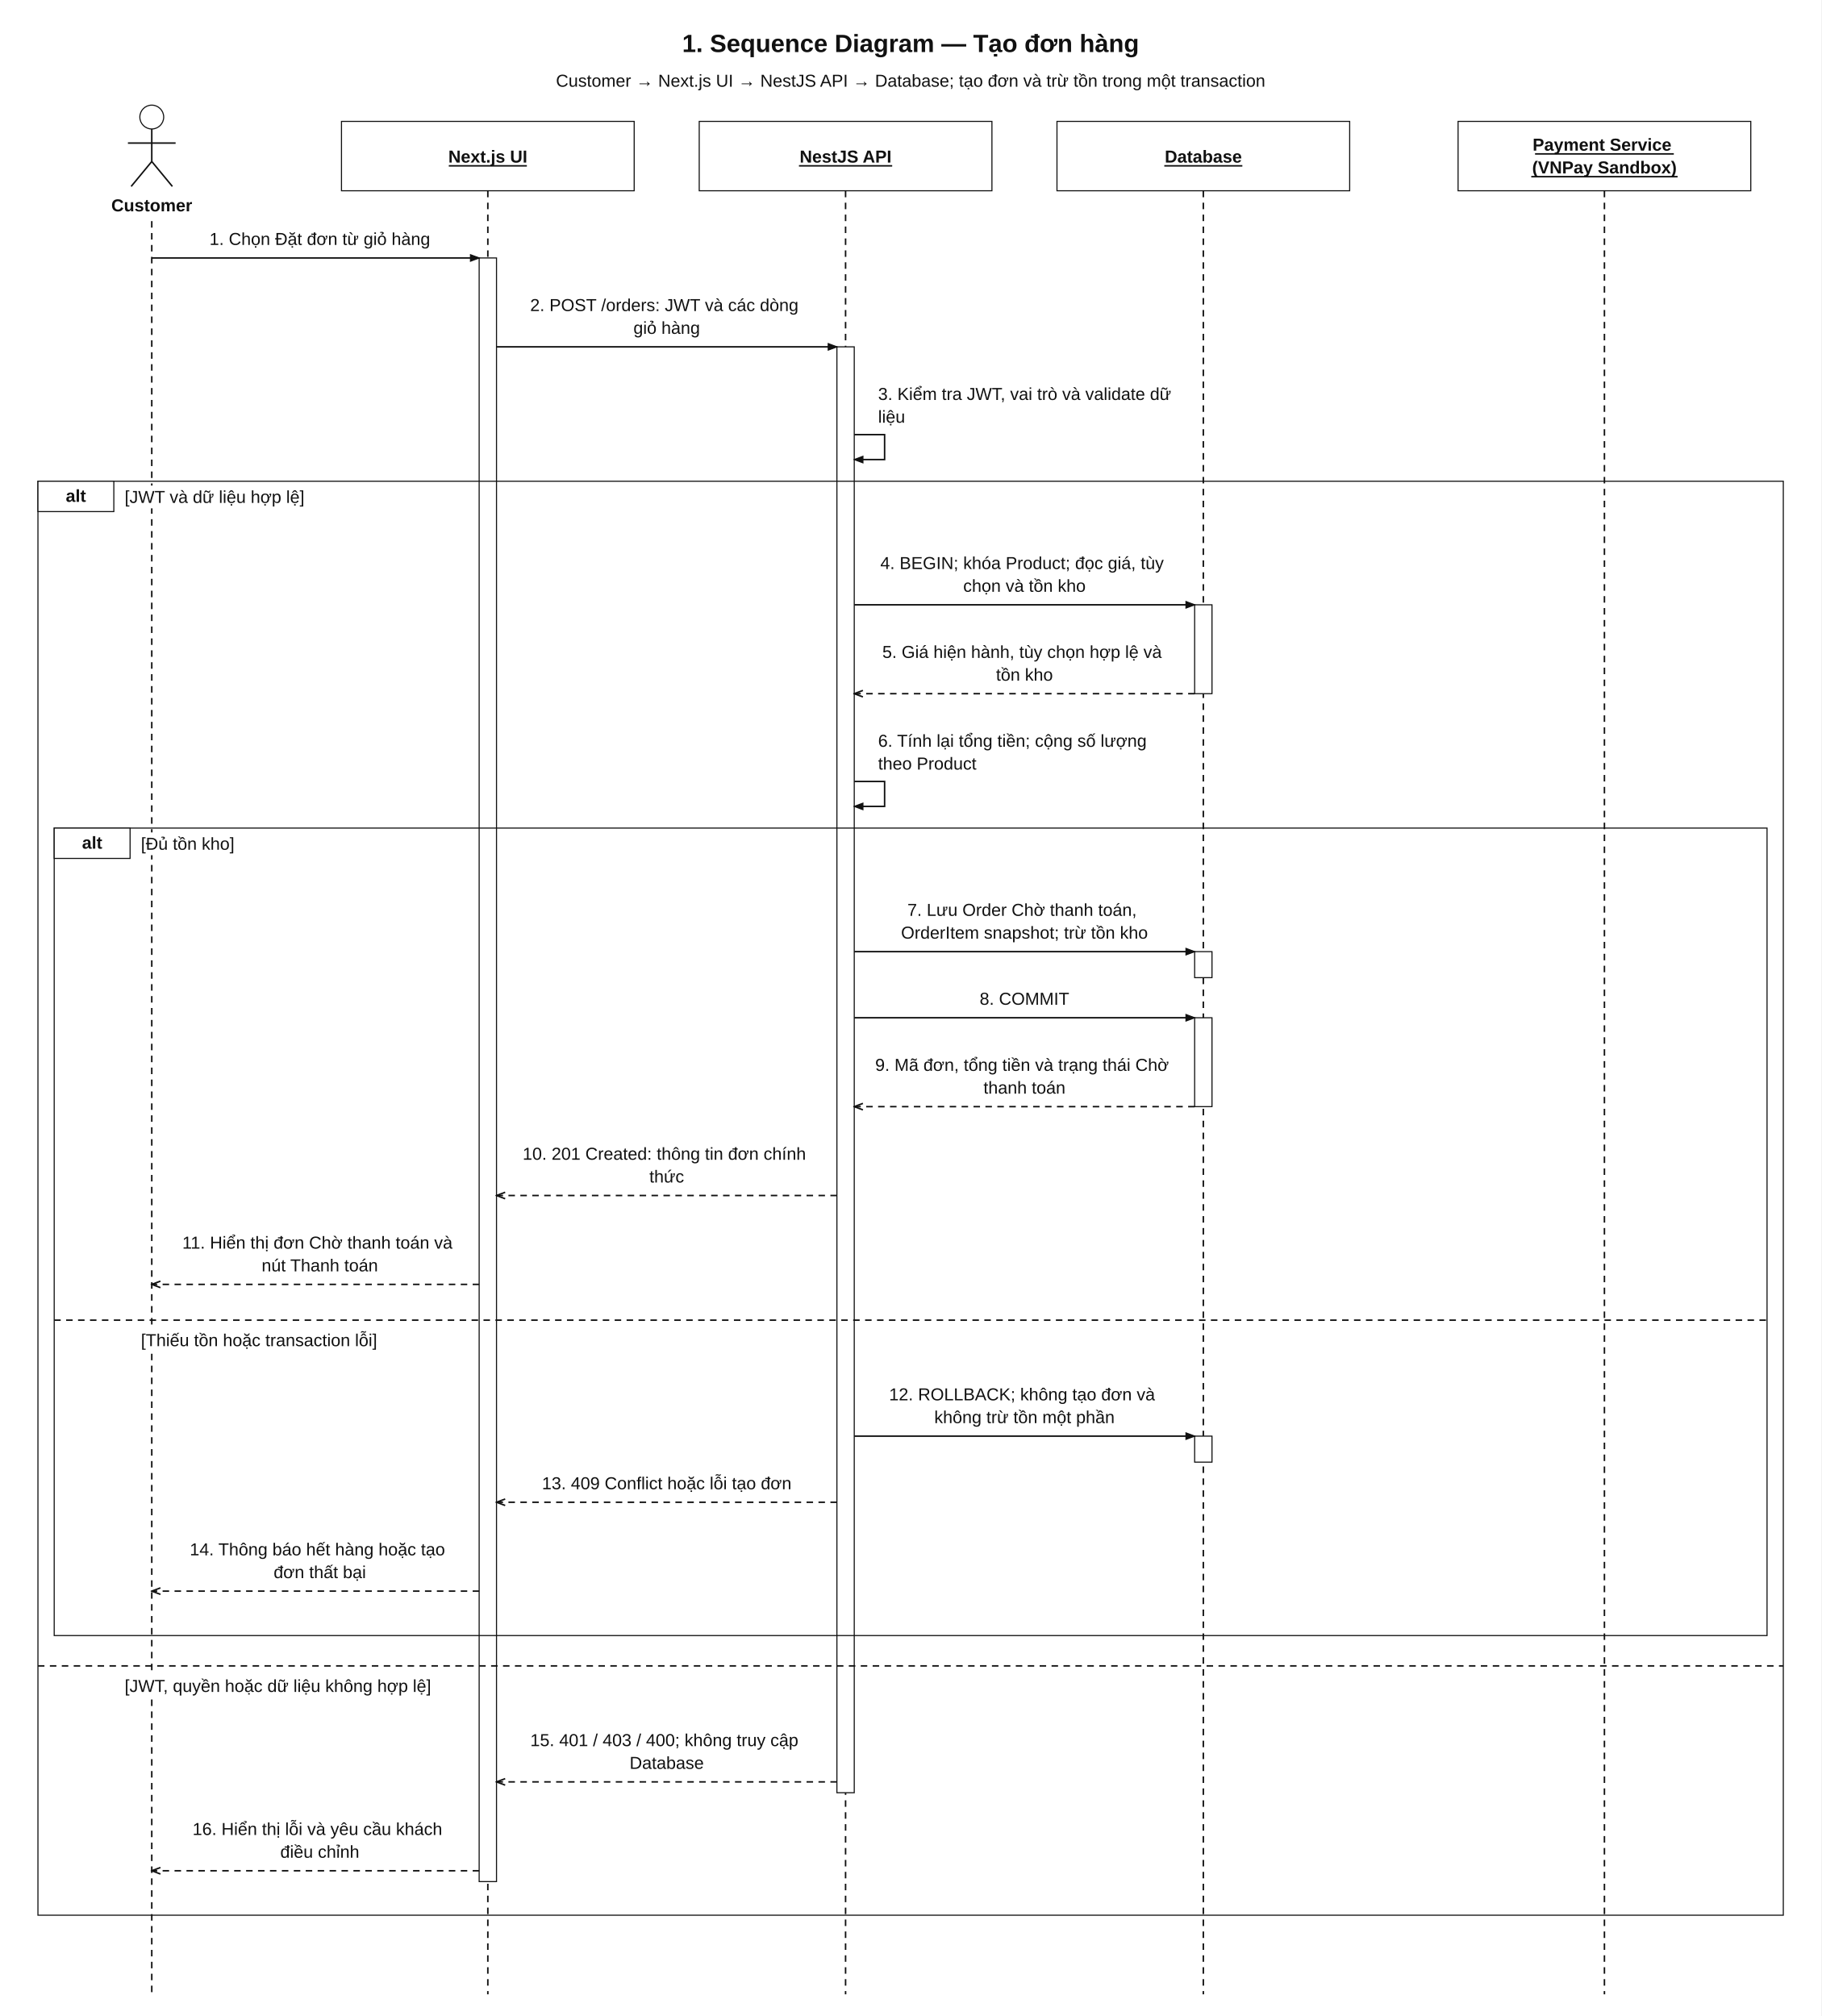
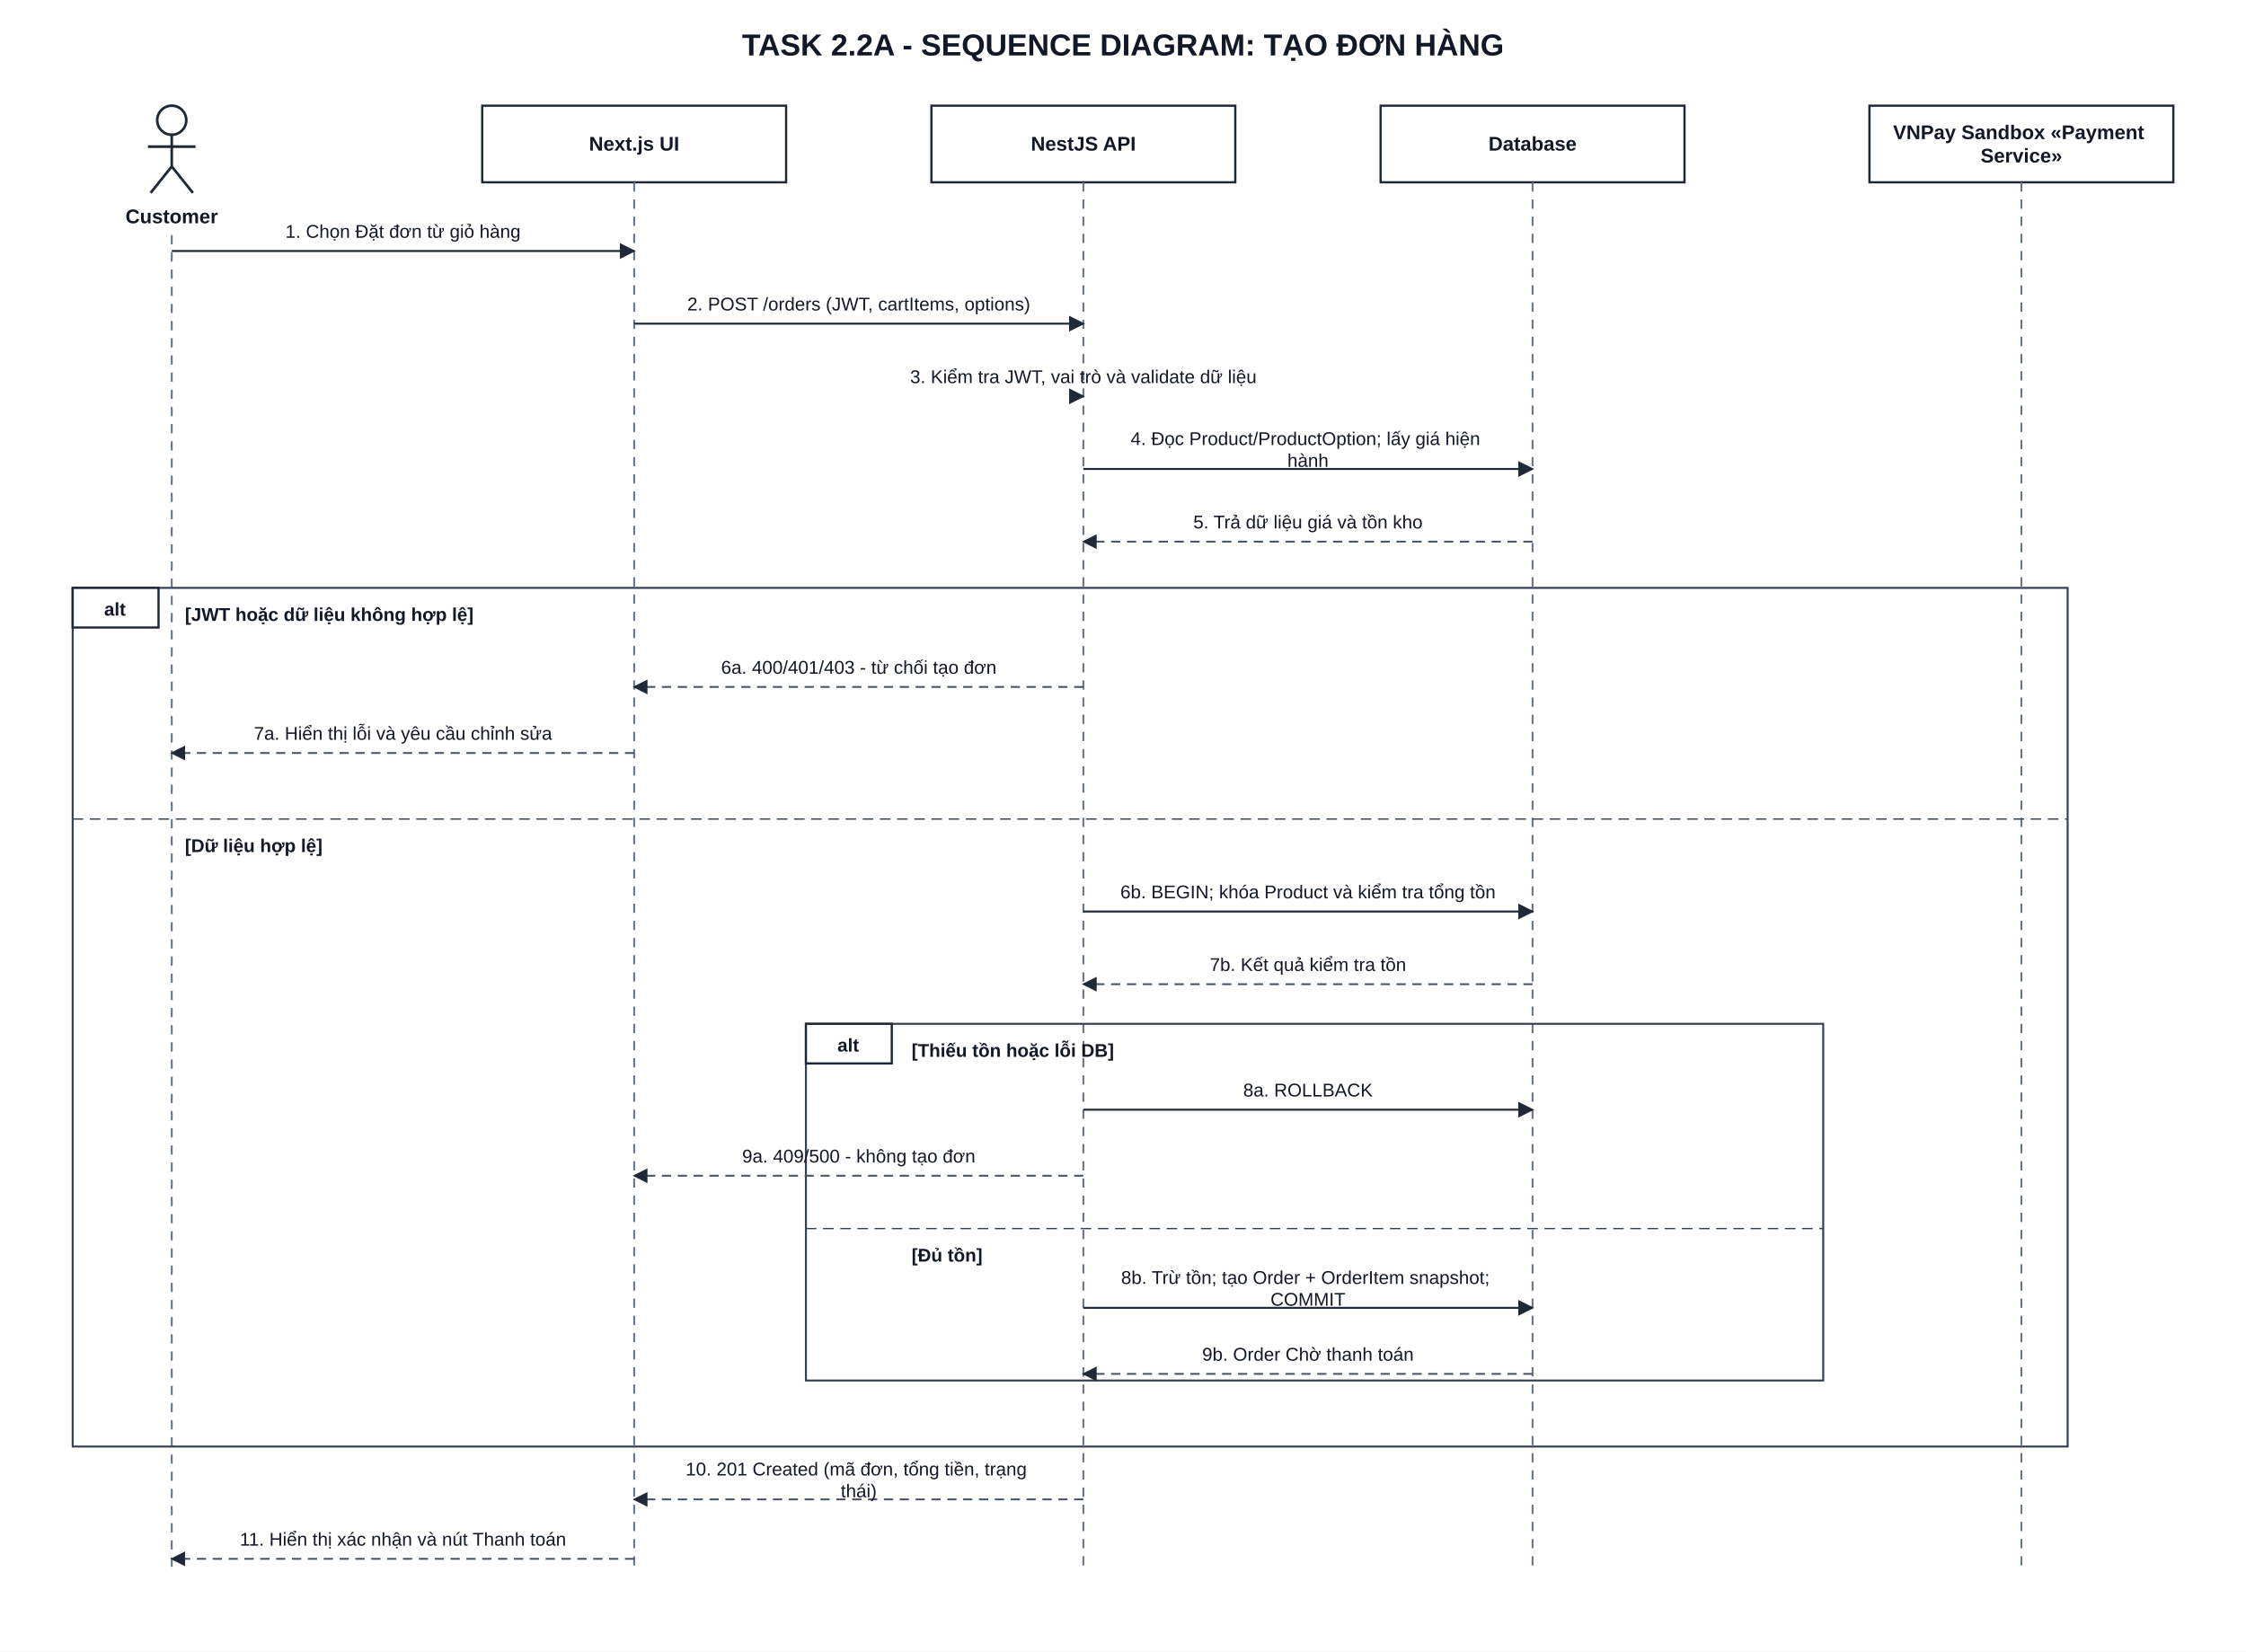
- <svg xmlns="http://www.w3.org/2000/svg" width="1680" height="1860" viewBox="0 0 1680 1860" style="color-scheme:light;background:#ffffff">
+ <svg xmlns="http://www.w3.org/2000/svg" width="1700" height="1250" viewBox="0 0 1700 1250">
+   <rect width="100%" height="100%" fill="white" />
  <defs>
-     <marker id="arrow" markerWidth="10" markerHeight="8" refX="9" refY="4" orient="auto" markerUnits="userSpaceOnUse">
-       <path d="M1,1 L9,4 L1,7" fill="none" stroke="#111" stroke-width="1.4" />
+     <marker id="arrow" viewBox="0 0 10 10" refX="9" refY="5" markerWidth="8" markerHeight="8" orient="auto-start-reverse">
+       <path d="M 0 0 L 10 5 L 0 10 z" fill="#1f2937" />
    </marker>
-     <marker id="call" markerWidth="10" markerHeight="8" refX="9" refY="4" orient="auto" markerUnits="userSpaceOnUse">
-       <path d="M1,1 L9,4 L1,7 Z" fill="#111" stroke="#111" />
-     </marker>
+     <style>.lane{fill:#f8fafc;stroke:#64748b;stroke-width:1.4}.box{fill:white;stroke:#1f2937;stroke-width:1.7}.decision{fill:#fff;stroke:#1f2937;stroke-width:1.7}.flow{fill:none;stroke:#1f2937;stroke-width:1.8;marker-end:url(#arrow)}.life{stroke:#64748b;stroke-width:1.4;stroke-dasharray:7 6}.msg{stroke:#1f2937;stroke-width:1.5;marker-end:url(#arrow)}.ret{stroke:#475569;stroke-width:1.4;stroke-dasharray:7 5;marker-end:url(#arrow)}.frame{fill:none;stroke:#334155;stroke-width:1.5}.guard{font-family:Arial,sans-serif;font-size:14px;font-weight:700;fill:#111827}</style>
  </defs>
-   <rect width="100%" height="100%" fill="#fff" />
-   <rect x="627.5" y="25" width="425.0" height="28" fill="#fff" />
-   <text x="840.0" y="48" text-anchor="middle" font-family="Arial, sans-serif" font-size="23" font-weight="700" fill="#111">
-     <tspan x="840.0" dy="0">1. Sequence Diagram — Tạo đơn hàng</tspan>
+   <text x="850" y="42" text-anchor="middle" font-family="Arial, sans-serif" font-size="23" font-weight="700" fill="#111827">
+     <tspan x="850" dy="0">TASK 2.2A - SEQUENCE DIAGRAM: TẠO ĐƠN HÀNG</tspan>
  </text>
-   <rect x="513.508" y="64" width="652.984" height="21" fill="#fff" />
-   <text x="840.0" y="80" text-anchor="middle" font-family="Arial, sans-serif" font-size="16" font-weight="400" fill="#111">
-     <tspan x="840.0" dy="0">Customer → Next.js UI → NestJS API → Database; tạo đơn và trừ tồn trong một transaction</tspan>
+   <circle cx="130" cy="91" r="11" fill="white" stroke="#1f2937" stroke-width="2" />
+   <path d="M 130 102 L 130 126 M 112 111 L 148 111 M 130 126 L 114 146 M 130 126 L 146 146" fill="none" stroke="#1f2937" stroke-width="2" />
+   <text x="130" y="169" text-anchor="middle" font-family="Arial, sans-serif" font-size="15" font-weight="700" fill="#111827">
+     <tspan x="130" dy="0">Customer</tspan>
  </text>
-   <ellipse cx="140.0" cy="108.0" rx="11.0" ry="11.0" fill="#fff" stroke="#111" />
-   <polyline points="140,119 140,149" fill="none" stroke="#111" stroke-width="1.4" />
-   <polyline points="118,132 162,132" fill="none" stroke="#111" stroke-width="1.4" />
-   <polyline points="140,149 121,172" fill="none" stroke="#111" stroke-width="1.4" />
-   <polyline points="140,149 159,172" fill="none" stroke="#111" stroke-width="1.4" />
-   <rect x="99.5" y="179" width="81.0" height="21" fill="#fff" />
-   <text x="140" y="195" text-anchor="middle" font-family="Arial, sans-serif" font-size="16" font-weight="700" fill="#111">
-     <tspan x="140" dy="0">Customer</tspan>
+   <line class="life" x1="130" y1="178" x2="130" y2="1190" />
+   <rect class="box" x="365" y="80" width="230" height="58" />
+   <text x="480" y="114" text-anchor="middle" font-family="Arial, sans-serif" font-size="15" font-weight="700" fill="#111827">
+     <tspan x="480" dy="0">Next.js UI</tspan>
  </text>
-   <polyline points="140,204 140,1840" fill="none" stroke="#111" stroke-width="1.4" stroke-dasharray="6 5" />
-   <rect x="315" y="112" width="270" height="64" fill="#fff" stroke="#111" />
-   <rect x="411.0" y="134" width="78.0" height="21" fill="#fff" />
-   <text x="450" y="150" text-anchor="middle" font-family="Arial, sans-serif" font-size="16" font-weight="700" fill="#111">
-     <tspan x="450" dy="0">Next.js UI</tspan>
+   <line class="life" x1="480" y1="138" x2="480" y2="1190" />
+   <rect class="box" x="705" y="80" width="230" height="58" />
+   <text x="820" y="114" text-anchor="middle" font-family="Arial, sans-serif" font-size="15" font-weight="700" fill="#111827">
+     <tspan x="820" dy="0">NestJS API</tspan>
  </text>
-   <polyline points="414.0,153 486.0,153" fill="none" stroke="#111" stroke-width="1.4" />
-   <polyline points="450,176 450,1840" fill="none" stroke="#111" stroke-width="1.4" stroke-dasharray="6 5" />
-   <rect x="645" y="112" width="270" height="64" fill="#fff" stroke="#111" />
-   <rect x="734.0" y="134" width="92.0" height="21" fill="#fff" />
-   <text x="780" y="150" text-anchor="middle" font-family="Arial, sans-serif" font-size="16" font-weight="700" fill="#111">
-     <tspan x="780" dy="0">NestJS API</tspan>
+   <line class="life" x1="820" y1="138" x2="820" y2="1190" />
+   <rect class="box" x="1045" y="80" width="230" height="58" />
+   <text x="1160" y="114" text-anchor="middle" font-family="Arial, sans-serif" font-size="15" font-weight="700" fill="#111827">
+     <tspan x="1160" dy="0">Database</tspan>
  </text>
-   <polyline points="737.0,153 823.0,153" fill="none" stroke="#111" stroke-width="1.4" />
-   <polyline points="780,176 780,1840" fill="none" stroke="#111" stroke-width="1.4" stroke-dasharray="6 5" />
-   <rect x="975" y="112" width="270" height="64" fill="#fff" stroke="#111" />
-   <rect x="1071.0" y="134" width="78.0" height="21" fill="#fff" />
-   <text x="1110" y="150" text-anchor="middle" font-family="Arial, sans-serif" font-size="16" font-weight="700" fill="#111">
-     <tspan x="1110" dy="0">Database</tspan>
+   <line class="life" x1="1160" y1="138" x2="1160" y2="1190" />
+   <rect class="box" x="1415" y="80" width="230" height="58" />
+   <text x="1530" y="105.3" text-anchor="middle" font-family="Arial, sans-serif" font-size="15" font-weight="700" fill="#111827">
+     <tspan x="1530" dy="0">VNPay Sandbox «Payment</tspan>
+     <tspan x="1530" dy="17.7">Service»</tspan>
  </text>
-   <polyline points="1074.0,153 1146.0,153" fill="none" stroke="#111" stroke-width="1.4" />
-   <polyline points="1110,176 1110,1840" fill="none" stroke="#111" stroke-width="1.4" stroke-dasharray="6 5" />
-   <rect x="1345" y="112" width="270" height="64" fill="#fff" stroke="#111" />
-   <rect x="1409.5" y="123" width="141.0" height="42" fill="#fff" />
-   <text x="1480" y="139" text-anchor="middle" font-family="Arial, sans-serif" font-size="16" font-weight="700" fill="#111">
-     <tspan x="1480" dy="0">Payment Service</tspan>
-     <tspan x="1480" dy="21">(VNPay Sandbox)</tspan>
+   <line class="life" x1="1530" y1="138" x2="1530" y2="1190" />
+   <line class="msg" x1="130" y1="190" x2="480" y2="190" />
+   <text x="305" y="180" text-anchor="middle" font-family="Arial, sans-serif" font-size="14" font-weight="400" fill="#111827">
+     <tspan x="305" dy="0">1. Chọn Đặt đơn từ giỏ hàng</tspan>
  </text>
-   <polyline points="1416.0,142 1544.0,142" fill="none" stroke="#111" stroke-width="1.4" />
-   <polyline points="1412.5,163 1547.5,163" fill="none" stroke="#111" stroke-width="1.4" />
-   <polyline points="1480,176 1480,1840" fill="none" stroke="#111" stroke-width="1.4" stroke-dasharray="6 5" />
-   <rect x="442" y="238" width="16" height="1498" fill="#fff" stroke="#111" />
-   <rect x="772" y="320" width="16" height="1334" fill="#fff" stroke="#111" />
-   <rect x="1102" y="558" width="16" height="82" fill="#fff" stroke="#111" />
-   <rect x="1102" y="878" width="16" height="24" fill="#fff" stroke="#111" />
-   <rect x="1102" y="939" width="16" height="82" fill="#fff" stroke="#111" />
-   <rect x="1102" y="1325" width="16" height="24" fill="#fff" stroke="#111" />
-   <rect x="190.5" y="210" width="209.0" height="21" fill="#fff" />
-   <text x="295.0" y="226" text-anchor="middle" font-family="Arial, sans-serif" font-size="16" font-weight="400" fill="#111">
-     <tspan x="295.0" dy="0">1. Chọn Đặt đơn từ giỏ hàng</tspan>
+   <line class="msg" x1="480" y1="245" x2="820" y2="245" />
+   <text x="650" y="235" text-anchor="middle" font-family="Arial, sans-serif" font-size="14" font-weight="400" fill="#111827">
+     <tspan x="650" dy="0">2. POST /orders (JWT, cartItems, options)</tspan>
  </text>
-   <polyline points="140,238 442,238" fill="none" stroke="#111" stroke-width="1.4" marker-end="url(#call)" />
-   <rect x="489.5" y="271" width="251.0" height="42" fill="#fff" />
-   <text x="615.0" y="287" text-anchor="middle" font-family="Arial, sans-serif" font-size="16" font-weight="400" fill="#111">
-     <tspan x="615.0" dy="0">2. POST /orders: JWT và các dòng</tspan>
-     <tspan x="615.0" dy="21">giỏ hàng</tspan>
+   <line class="msg" x1="820" y1="300" x2="820" y2="300" />
+   <text x="820" y="290" text-anchor="middle" font-family="Arial, sans-serif" font-size="14" font-weight="400" fill="#111827">
+     <tspan x="820" dy="0">3. Kiểm tra JWT, vai trò và validate dữ liệu</tspan>
  </text>
-   <polyline points="458,320 772,320" fill="none" stroke="#111" stroke-width="1.4" marker-end="url(#call)" />
-   <rect x="807" y="353" width="274.984" height="42" fill="#fff" />
-   <text x="810" y="369" text-anchor="start" font-family="Arial, sans-serif" font-size="16" font-weight="400" fill="#111">
-     <tspan x="810" dy="0">3. Kiểm tra JWT, vai trò và validate dữ</tspan>
-     <tspan x="810" dy="21">liệu</tspan>
+   <line class="msg" x1="820" y1="355" x2="1160" y2="355" />
+   <text x="990" y="336.88" text-anchor="middle" font-family="Arial, sans-serif" font-size="14" font-weight="400" fill="#111827">
+     <tspan x="990" dy="0">4. Đọc Product/ProductOption; lấy giá hiện</tspan>
+     <tspan x="990" dy="16.52">hành</tspan>
  </text>
-   <polyline points="788,401 816,401 816,424 788,424" fill="none" stroke="#111" stroke-width="1.4" marker-end="url(#call)" />
-   <rect x="35" y="444" width="1610" height="1323" fill="none" stroke="#111" />
-   <rect x="35" y="444" width="70" height="28" fill="#fff" stroke="#111" />
-   <rect x="58.0" y="447" width="24.0" height="21" fill="#fff" />
-   <text x="70" y="463" text-anchor="middle" font-family="Arial, sans-serif" font-size="16" font-weight="700" fill="#111">
-     <tspan x="70" dy="0">alt</tspan>
+   <line class="ret" x1="1160" y1="410" x2="820" y2="410" />
+   <text x="990" y="400" text-anchor="middle" font-family="Arial, sans-serif" font-size="14" font-weight="400" fill="#111827">
+     <tspan x="990" dy="0">5. Trả dữ liệu giá và tồn kho</tspan>
  </text>
-   <rect x="112" y="448" width="172.0" height="21" fill="#fff" />
-   <text x="115" y="464" text-anchor="start" font-family="Arial, sans-serif" font-size="16" font-weight="400" fill="#111">
-     <tspan x="115" dy="0">[JWT và dữ liệu hợp lệ]</tspan>
+   <rect class="frame" x="55" y="445" width="1510" height="650" />
+   <rect class="box" x="55" y="445" width="65" height="30" />
+   <text x="87" y="466" text-anchor="middle" font-family="Arial, sans-serif" font-size="14" font-weight="700" fill="#111827">
+     <tspan x="87" dy="0">alt</tspan>
  </text>
-   <rect x="813.0" y="509" width="264.0" height="42" fill="#fff" />
-   <text x="945.0" y="525" text-anchor="middle" font-family="Arial, sans-serif" font-size="16" font-weight="400" fill="#111">
-     <tspan x="945.0" dy="0">4. BEGIN; khóa Product; đọc giá, tùy</tspan>
-     <tspan x="945.0" dy="21">chọn và tồn kho</tspan>
+   <text x="140" y="470" text-anchor="start" font-family="Arial, sans-serif" font-size="14" font-weight="700" fill="#111827">
+     <tspan x="140" dy="0">[JWT hoặc dữ liệu không hợp lệ]</tspan>
  </text>
-   <polyline points="788,558 1102,558" fill="none" stroke="#111" stroke-width="1.4" marker-end="url(#call)" />
-   <rect x="814.0" y="591" width="262.0" height="42" fill="#fff" />
-   <text x="945.0" y="607" text-anchor="middle" font-family="Arial, sans-serif" font-size="16" font-weight="400" fill="#111">
-     <tspan x="945.0" dy="0">5. Giá hiện hành, tùy chọn hợp lệ và</tspan>
-     <tspan x="945.0" dy="21">tồn kho</tspan>
+   <line class="ret" x1="820" y1="520" x2="480" y2="520" />
+   <text x="650" y="510" text-anchor="middle" font-family="Arial, sans-serif" font-size="14" font-weight="400" fill="#111827">
+     <tspan x="650" dy="0">6a. 400/401/403 - từ chối tạo đơn</tspan>
  </text>
-   <polyline points="1102,640 788,640" fill="none" stroke="#111" stroke-width="1.4" stroke-dasharray="6 5" marker-end="url(#arrow)" />
-   <rect x="807" y="673" width="253.0" height="42" fill="#fff" />
-   <text x="810" y="689" text-anchor="start" font-family="Arial, sans-serif" font-size="16" font-weight="400" fill="#111">
-     <tspan x="810" dy="0">6. Tính lại tổng tiền; cộng số lượng</tspan>
-     <tspan x="810" dy="21">theo Product</tspan>
+   <line class="ret" x1="480" y1="570" x2="130" y2="570" />
+   <text x="305" y="560" text-anchor="middle" font-family="Arial, sans-serif" font-size="14" font-weight="400" fill="#111827">
+     <tspan x="305" dy="0">7a. Hiển thị lỗi và yêu cầu chỉnh sửa</tspan>
  </text>
-   <polyline points="788,721 816,721 816,744 788,744" fill="none" stroke="#111" stroke-width="1.4" marker-end="url(#call)" />
-   <rect x="50" y="764" width="1580" height="745" fill="none" stroke="#111" />
-   <rect x="50" y="764" width="70" height="28" fill="#fff" stroke="#111" />
-   <rect x="73.0" y="767" width="24.0" height="21" fill="#fff" />
-   <text x="85" y="783" text-anchor="middle" font-family="Arial, sans-serif" font-size="16" font-weight="700" fill="#111">
-     <tspan x="85" dy="0">alt</tspan>
+   <line x1="55" y1="620" x2="1565" y2="620" stroke="#334155" stroke-dasharray="8 5" />
+   <text x="140" y="645" text-anchor="start" font-family="Arial, sans-serif" font-size="14" font-weight="700" fill="#111827">
+     <tspan x="140" dy="0">[Dữ liệu hợp lệ]</tspan>
  </text>
-   <rect x="127" y="768" width="91.0" height="21" fill="#fff" />
-   <text x="130" y="784" text-anchor="start" font-family="Arial, sans-serif" font-size="16" font-weight="400" fill="#111">
-     <tspan x="130" dy="0">[Đủ tồn kho]</tspan>
+   <line class="msg" x1="820" y1="690" x2="1160" y2="690" />
+   <text x="990" y="680" text-anchor="middle" font-family="Arial, sans-serif" font-size="14" font-weight="400" fill="#111827">
+     <tspan x="990" dy="0">6b. BEGIN; khóa Product và kiểm tra tổng tồn</tspan>
  </text>
-   <rect x="830.5" y="829" width="229.0" height="42" fill="#fff" />
-   <text x="945.0" y="845" text-anchor="middle" font-family="Arial, sans-serif" font-size="16" font-weight="400" fill="#111">
-     <tspan x="945.0" dy="0">7. Lưu Order Chờ thanh toán,</tspan>
-     <tspan x="945.0" dy="21">OrderItem snapshot; trừ tồn kho</tspan>
+   <line class="ret" x1="1160" y1="745" x2="820" y2="745" />
+   <text x="990" y="735" text-anchor="middle" font-family="Arial, sans-serif" font-size="14" font-weight="400" fill="#111827">
+     <tspan x="990" dy="0">7b. Kết quả kiểm tra tồn</tspan>
  </text>
-   <polyline points="788,878 1102,878" fill="none" stroke="#111" stroke-width="1.4" marker-end="url(#call)" />
-   <rect x="901.5" y="911" width="87.0" height="21" fill="#fff" />
-   <text x="945.0" y="927" text-anchor="middle" font-family="Arial, sans-serif" font-size="16" font-weight="400" fill="#111">
-     <tspan x="945.0" dy="0">8. COMMIT</tspan>
+   <rect class="frame" x="610" y="775" width="770" height="270" />
+   <rect class="box" x="610" y="775" width="65" height="30" />
+   <text x="642" y="796" text-anchor="middle" font-family="Arial, sans-serif" font-size="14" font-weight="700" fill="#111827">
+     <tspan x="642" dy="0">alt</tspan>
  </text>
-   <polyline points="788,939 1102,939" fill="none" stroke="#111" stroke-width="1.4" marker-end="url(#call)" />
-   <rect x="808.0" y="972" width="274.0" height="42" fill="#fff" />
-   <text x="945.0" y="988" text-anchor="middle" font-family="Arial, sans-serif" font-size="16" font-weight="400" fill="#111">
-     <tspan x="945.0" dy="0">9. Mã đơn, tổng tiền và trạng thái Chờ</tspan>
-     <tspan x="945.0" dy="21">thanh toán</tspan>
+   <text x="690" y="800" text-anchor="start" font-family="Arial, sans-serif" font-size="14" font-weight="700" fill="#111827">
+     <tspan x="690" dy="0">[Thiếu tồn hoặc lỗi DB]</tspan>
  </text>
-   <polyline points="1102,1021 788,1021" fill="none" stroke="#111" stroke-width="1.4" stroke-dasharray="6 5" marker-end="url(#arrow)" />
-   <rect x="482.5" y="1054" width="265.0" height="42" fill="#fff" />
-   <text x="615.0" y="1070" text-anchor="middle" font-family="Arial, sans-serif" font-size="16" font-weight="400" fill="#111">
-     <tspan x="615.0" dy="0">10. 201 Created: thông tin đơn chính</tspan>
-     <tspan x="615.0" dy="21">thức</tspan>
+   <line class="msg" x1="820" y1="840" x2="1160" y2="840" />
+   <text x="990" y="830" text-anchor="middle" font-family="Arial, sans-serif" font-size="14" font-weight="400" fill="#111827">
+     <tspan x="990" dy="0">8a. ROLLBACK</tspan>
  </text>
-   <polyline points="772,1103 458,1103" fill="none" stroke="#111" stroke-width="1.4" stroke-dasharray="6 5" marker-end="url(#arrow)" />
-   <rect x="167.008" y="1136" width="255.984" height="42" fill="#fff" />
-   <text x="295.0" y="1152" text-anchor="middle" font-family="Arial, sans-serif" font-size="16" font-weight="400" fill="#111">
-     <tspan x="295.0" dy="0">11. Hiển thị đơn Chờ thanh toán và</tspan>
-     <tspan x="295.0" dy="21">nút Thanh toán</tspan>
+   <line class="ret" x1="820" y1="890" x2="480" y2="890" />
+   <text x="650" y="880" text-anchor="middle" font-family="Arial, sans-serif" font-size="14" font-weight="400" fill="#111827">
+     <tspan x="650" dy="0">9a. 409/500 - không tạo đơn</tspan>
  </text>
-   <polyline points="442,1185 140,1185" fill="none" stroke="#111" stroke-width="1.4" stroke-dasharray="6 5" marker-end="url(#arrow)" />
-   <polyline points="50,1218 1630,1218" fill="none" stroke="#111" stroke-width="1.4" stroke-dasharray="6 5" />
-   <rect x="127" y="1226" width="223.0" height="21" fill="#fff" />
-   <text x="130" y="1242" text-anchor="start" font-family="Arial, sans-serif" font-size="16" font-weight="400" fill="#111">
-     <tspan x="130" dy="0">[Thiếu tồn hoặc transaction lỗi]</tspan>
+   <line x1="610" y1="930" x2="1380" y2="930" stroke="#334155" stroke-dasharray="8 5" />
+   <text x="690" y="955" text-anchor="start" font-family="Arial, sans-serif" font-size="14" font-weight="700" fill="#111827">
+     <tspan x="690" dy="0">[Đủ tồn]</tspan>
  </text>
-   <rect x="819.5" y="1276" width="251.0" height="42" fill="#fff" />
-   <text x="945.0" y="1292" text-anchor="middle" font-family="Arial, sans-serif" font-size="16" font-weight="400" fill="#111">
-     <tspan x="945.0" dy="0">12. ROLLBACK; không tạo đơn và</tspan>
-     <tspan x="945.0" dy="21">không trừ tồn một phần</tspan>
+   <line class="msg" x1="820" y1="990" x2="1160" y2="990" />
+   <text x="990" y="971.88" text-anchor="middle" font-family="Arial, sans-serif" font-size="14" font-weight="400" fill="#111827">
+     <tspan x="990" dy="0">8b. Trừ tồn; tạo Order + OrderItem snapshot;</tspan>
+     <tspan x="990" dy="16.52">COMMIT</tspan>
  </text>
-   <polyline points="788,1325 1102,1325" fill="none" stroke="#111" stroke-width="1.4" marker-end="url(#call)" />
-   <rect x="497.0" y="1358" width="236.0" height="21" fill="#fff" />
-   <text x="615.0" y="1374" text-anchor="middle" font-family="Arial, sans-serif" font-size="16" font-weight="400" fill="#111">
-     <tspan x="615.0" dy="0">13. 409 Conflict hoặc lỗi tạo đơn</tspan>
+   <line class="ret" x1="1160" y1="1040" x2="820" y2="1040" />
+   <text x="990" y="1030" text-anchor="middle" font-family="Arial, sans-serif" font-size="14" font-weight="400" fill="#111827">
+     <tspan x="990" dy="0">9b. Order Chờ thanh toán</tspan>
  </text>
-   <polyline points="772,1386 458,1386" fill="none" stroke="#111" stroke-width="1.4" stroke-dasharray="6 5" marker-end="url(#arrow)" />
-   <rect x="175.0" y="1419" width="240.0" height="42" fill="#fff" />
-   <text x="295.0" y="1435" text-anchor="middle" font-family="Arial, sans-serif" font-size="16" font-weight="400" fill="#111">
-     <tspan x="295.0" dy="0">14. Thông báo hết hàng hoặc tạo</tspan>
-     <tspan x="295.0" dy="21">đơn thất bại</tspan>
+   <line class="ret" x1="820" y1="1135" x2="480" y2="1135" />
+   <text x="650" y="1116.88" text-anchor="middle" font-family="Arial, sans-serif" font-size="14" font-weight="400" fill="#111827">
+     <tspan x="650" dy="0">10. 201 Created (mã đơn, tổng tiền, trạng</tspan>
+     <tspan x="650" dy="16.52">thái)</tspan>
  </text>
-   <polyline points="442,1468 140,1468" fill="none" stroke="#111" stroke-width="1.4" stroke-dasharray="6 5" marker-end="url(#arrow)" />
-   <polyline points="35,1537 1645,1537" fill="none" stroke="#111" stroke-width="1.4" stroke-dasharray="6 5" />
-   <rect x="112" y="1545" width="289.984" height="21" fill="#fff" />
-   <text x="115" y="1561" text-anchor="start" font-family="Arial, sans-serif" font-size="16" font-weight="400" fill="#111">
-     <tspan x="115" dy="0">[JWT, quyền hoặc dữ liệu không hợp lệ]</tspan>
+   <line class="ret" x1="480" y1="1180" x2="130" y2="1180" />
+   <text x="305" y="1170" text-anchor="middle" font-family="Arial, sans-serif" font-size="14" font-weight="400" fill="#111827">
+     <tspan x="305" dy="0">11. Hiển thị xác nhận và nút Thanh toán</tspan>
  </text>
-   <rect x="490.5" y="1595" width="249.0" height="42" fill="#fff" />
-   <text x="615.0" y="1611" text-anchor="middle" font-family="Arial, sans-serif" font-size="16" font-weight="400" fill="#111">
-     <tspan x="615.0" dy="0">15. 401 / 403 / 400; không truy cập</tspan>
-     <tspan x="615.0" dy="21">Database</tspan>
-   </text>
-   <polyline points="772,1644 458,1644" fill="none" stroke="#111" stroke-width="1.4" stroke-dasharray="6 5" marker-end="url(#arrow)" />
-   <rect x="177.0" y="1677" width="236.0" height="42" fill="#fff" />
-   <text x="295.0" y="1693" text-anchor="middle" font-family="Arial, sans-serif" font-size="16" font-weight="400" fill="#111">
-     <tspan x="295.0" dy="0">16. Hiển thị lỗi và yêu cầu khách</tspan>
-     <tspan x="295.0" dy="21">điều chỉnh</tspan>
-   </text>
-   <polyline points="442,1726 140,1726" fill="none" stroke="#111" stroke-width="1.4" stroke-dasharray="6 5" marker-end="url(#arrow)" />
</svg>
